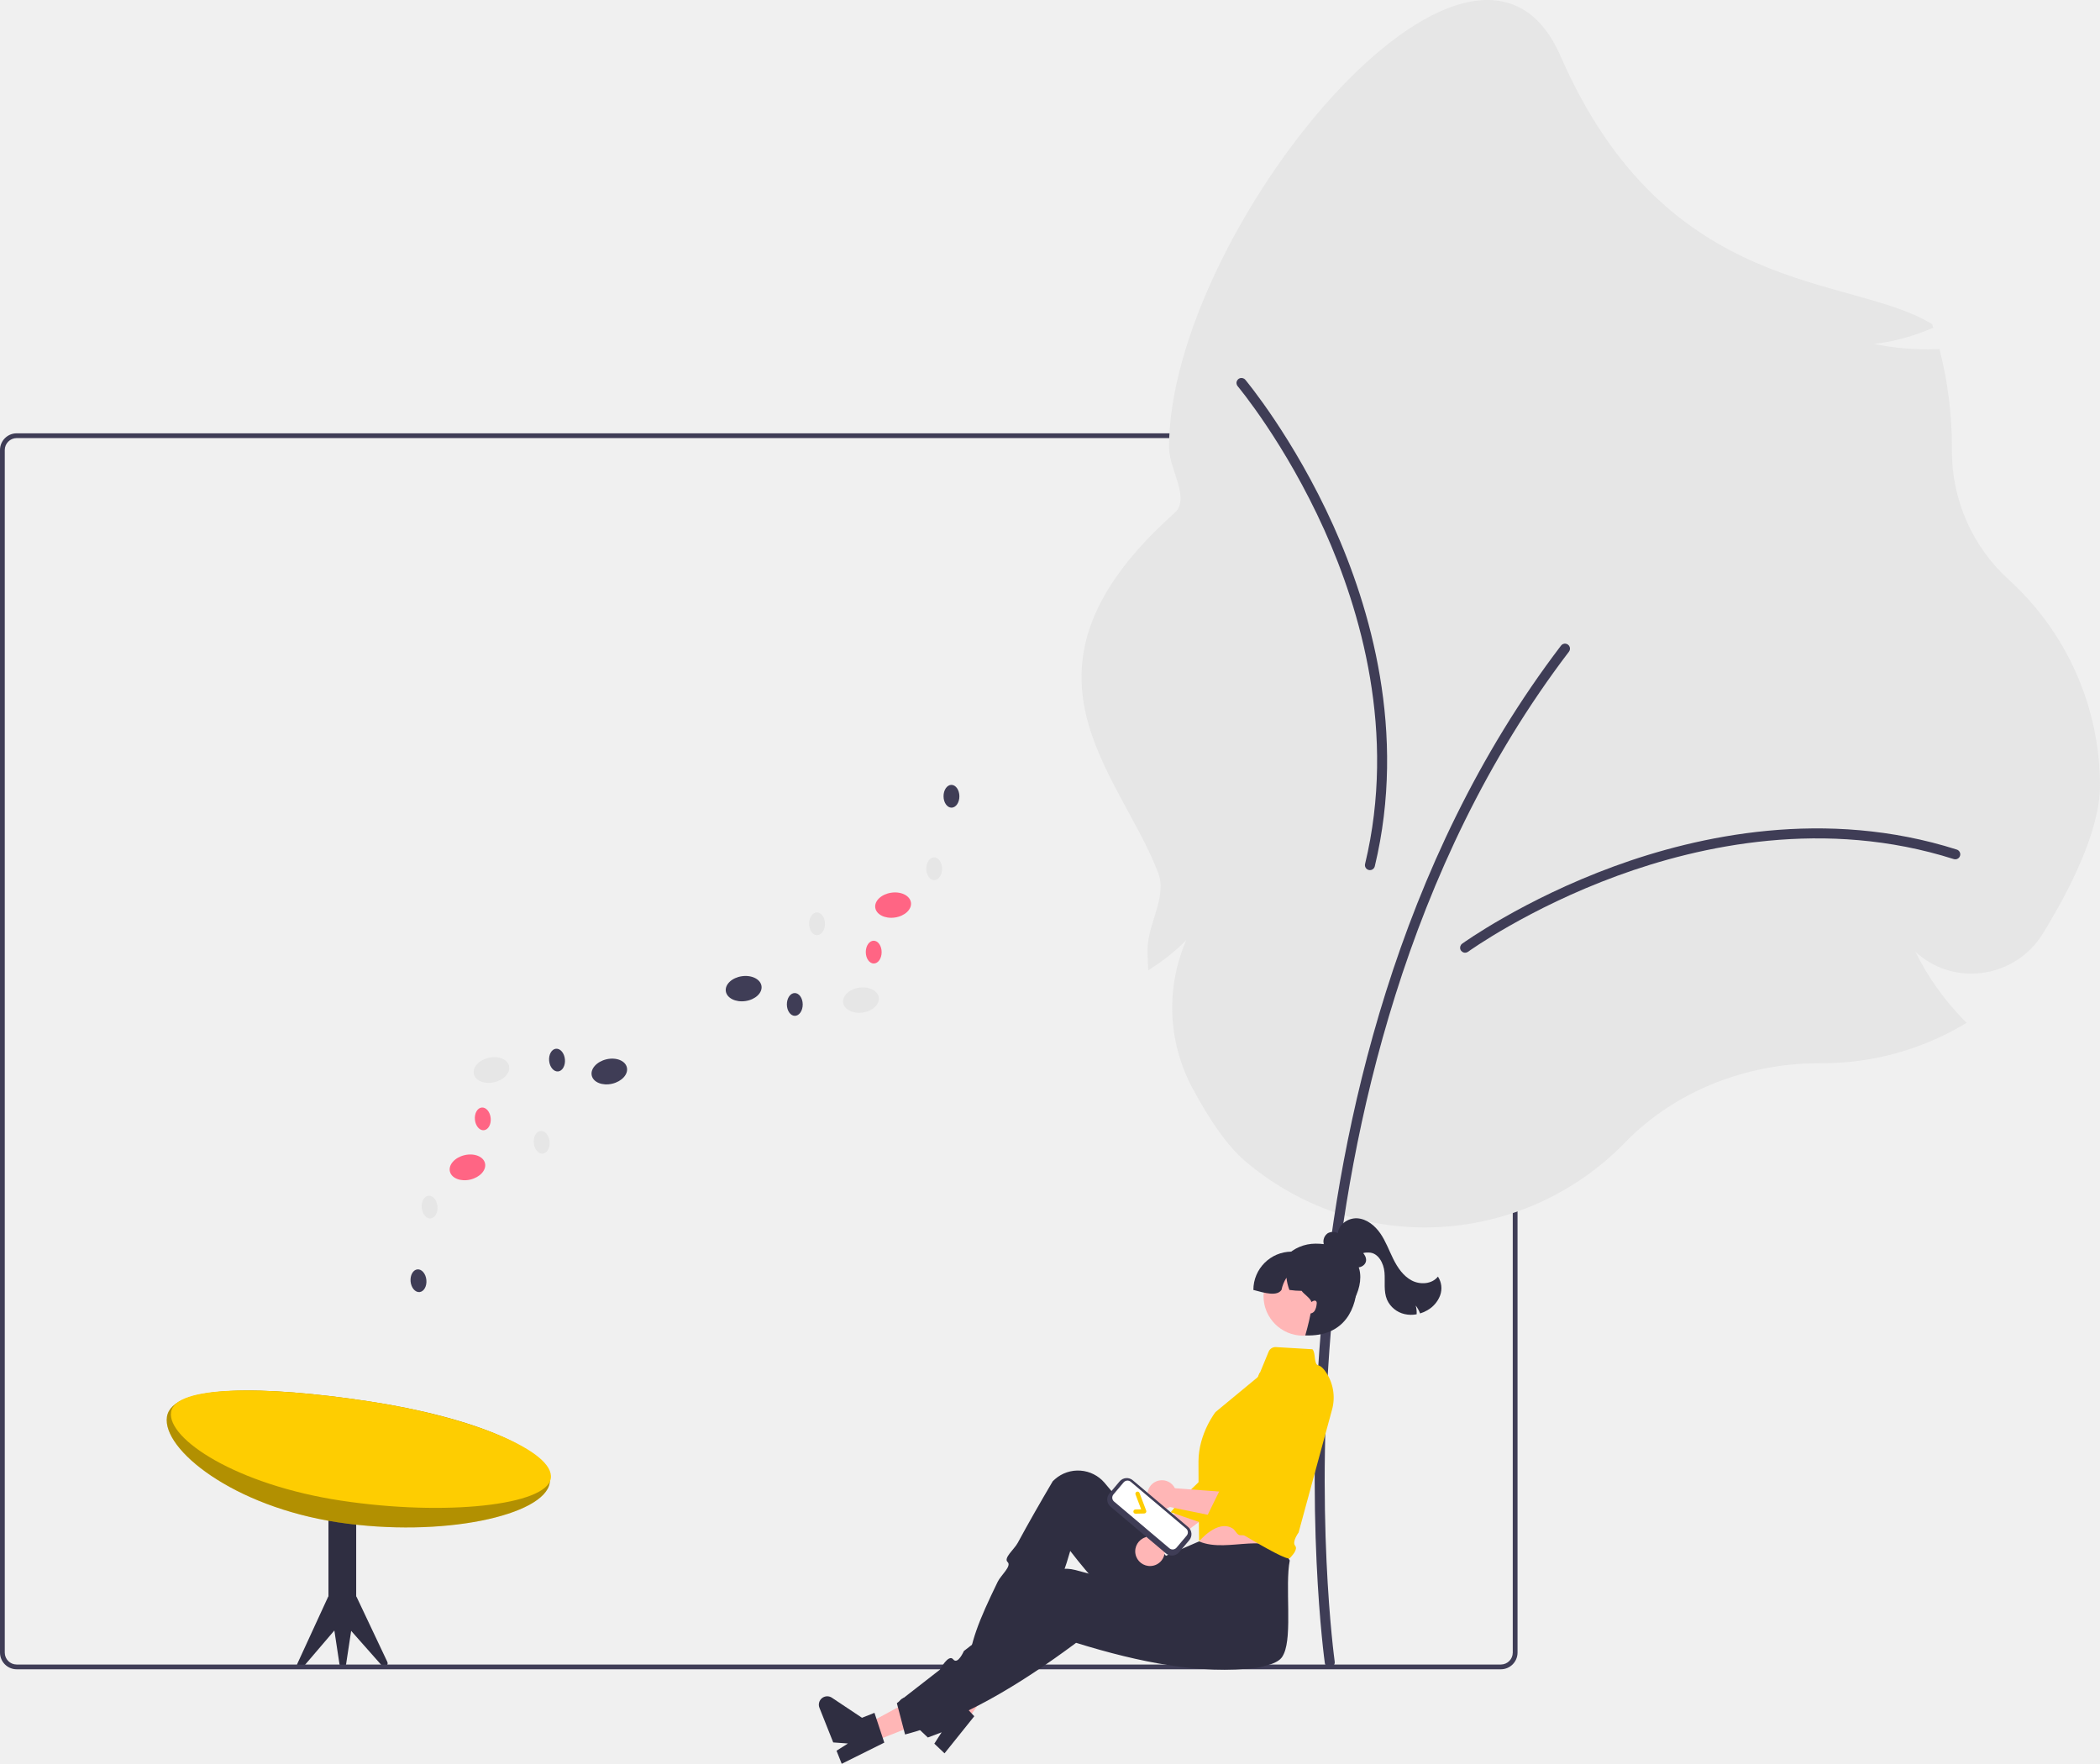
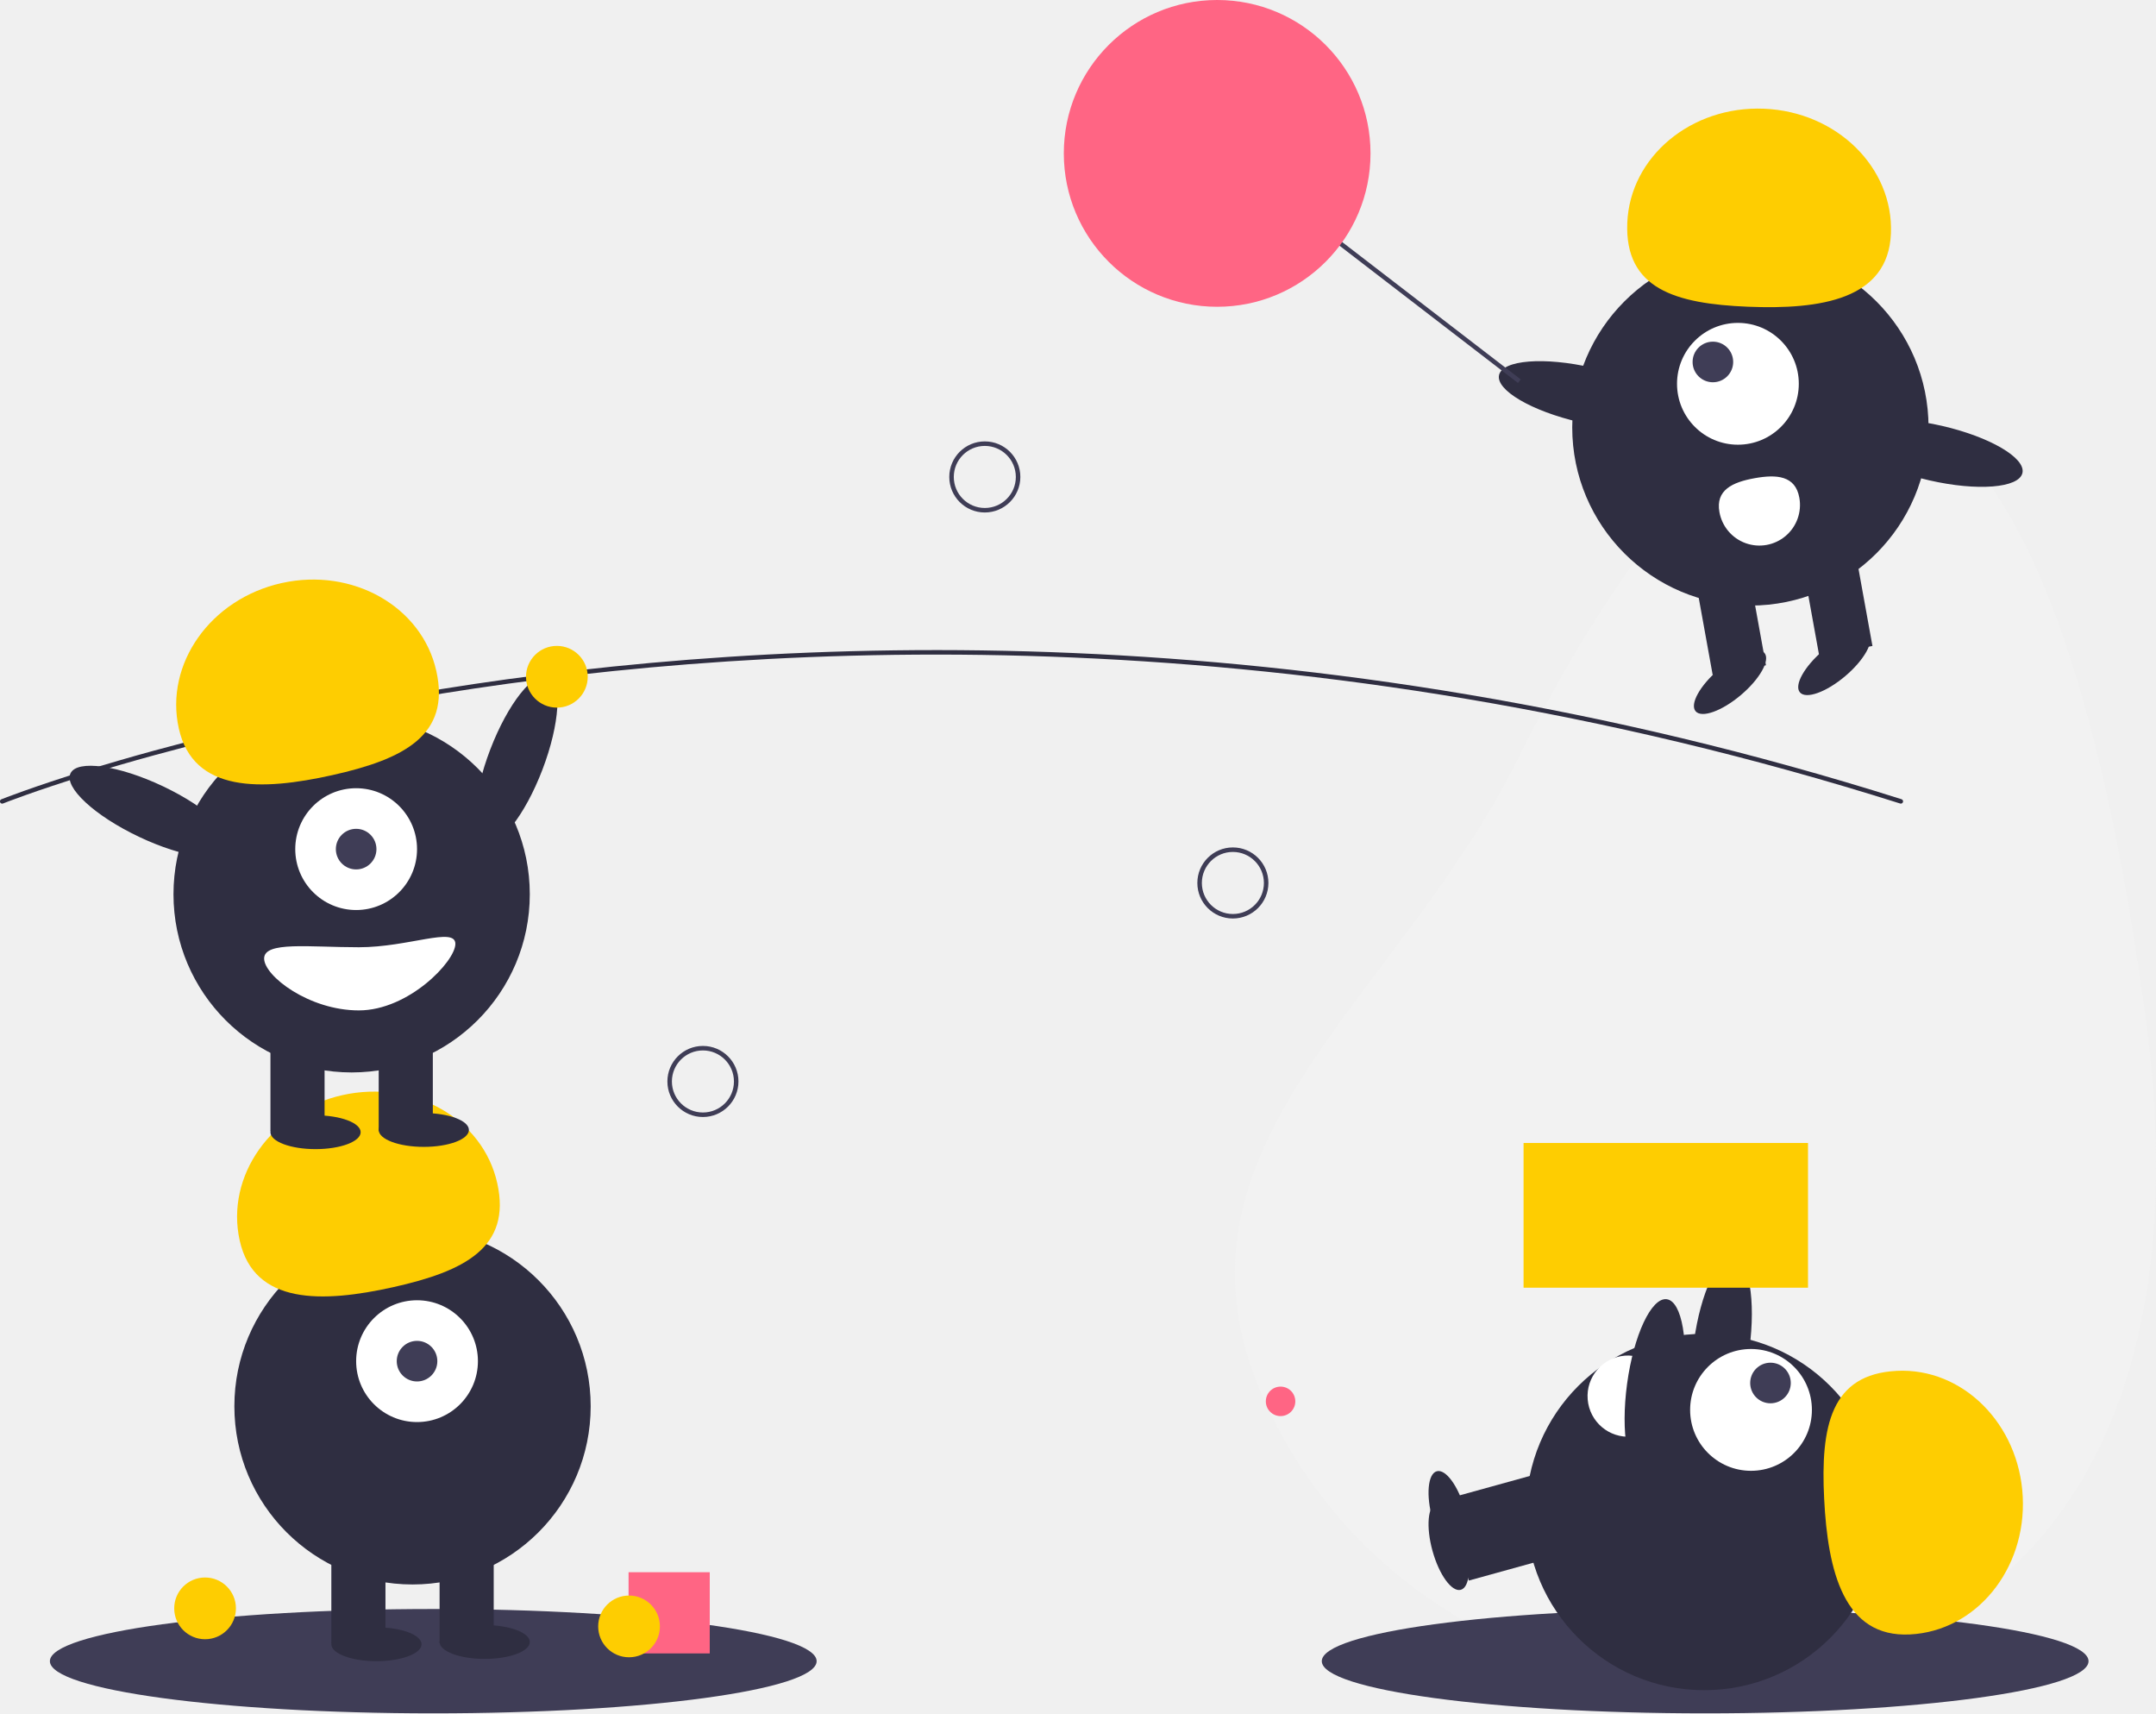
- <svg xmlns="http://www.w3.org/2000/svg" data-name="Layer 1" width="880.11" height="739.21" viewBox="0 0 880.11 739.21">
-   <ellipse cx="546.443" cy="467.993" rx="7.557" ry="5.257" transform="translate(-247.2933 34.69905) rotate(-8.27826)" fill="#e6e6e6" />
-   <ellipse cx="497.272" cy="463.195" rx="7.557" ry="5.257" transform="translate(-247.1148 27.56931) rotate(-8.27826)" fill="#3f3d56" />
-   <ellipse cx="559.908" cy="428.185" rx="7.557" ry="5.257" transform="translate(-241.4214 36.22292) rotate(-8.27826)" fill="#ff6584" />
-   <ellipse cx="577.119" cy="412.942" rx="3.322" ry="4.776" transform="translate(-188.711 -44.47879) rotate(-0.43325)" fill="#e6e6e6" />
-   <ellipse cx="584.364" cy="382.57" rx="3.322" ry="4.776" transform="translate(-188.4811 -44.42487) rotate(-0.43325)" fill="#3f3d56" />
-   <ellipse cx="528.019" cy="436.022" rx="3.322" ry="4.776" transform="translate(-188.8869 -44.8494) rotate(-0.43325)" fill="#e6e6e6" />
-   <ellipse cx="551.781" cy="447.886" rx="3.322" ry="4.776" transform="translate(-188.976 -44.66938) rotate(-0.43325)" fill="#ff6584" />
-   <ellipse cx="518.704" cy="469.814" rx="3.322" ry="4.776" transform="translate(-189.1427 -44.91887) rotate(-0.43325)" fill="#3f3d56" />
-   <ellipse cx="391.57" cy="497.293" rx="7.557" ry="5.257" transform="translate(-288.2521 52.99335) rotate(-13.11814)" fill="#e6e6e6" />
-   <ellipse cx="440.971" cy="497.925" rx="7.557" ry="5.257" transform="translate(-287.1065 64.22189) rotate(-13.11814)" fill="#3f3d56" />
-   <ellipse cx="381.512" cy="538.095" rx="7.557" ry="5.257" transform="translate(-297.7751 51.77538) rotate(-13.11814)" fill="#ff6584" />
-   <ellipse cx="365.649" cy="554.736" rx="3.322" ry="4.776" transform="translate(-235.0398 -12.90233) rotate(-5.27313)" fill="#e6e6e6" />
-   <ellipse cx="360.991" cy="585.611" rx="3.322" ry="4.776" transform="translate(-237.897 -13.1997) rotate(-5.27313)" fill="#3f3d56" />
-   <ellipse cx="412.626" cy="527.595" rx="3.322" ry="4.776" transform="translate(-232.3467 -8.69983) rotate(-5.27313)" fill="#e6e6e6" />
-   <ellipse cx="387.948" cy="517.778" rx="3.322" ry="4.776" transform="translate(-231.5489 -11.00938) rotate(-5.27313)" fill="#ff6584" />
-   <ellipse cx="419.057" cy="493.138" rx="3.322" ry="4.776" transform="translate(-229.1527 -8.25461) rotate(-5.27313)" fill="#3f3d56" />
-   <path d="M347.888,745.248l-12.924-27.314-.077.056V682.489h-11.625v35.501l-.077-.056-12.924,28.089a1.402,1.402,0,0,0,2.255,1.638l13.219-15.468,2.139,14.084a1.402,1.402,0,0,0,2.787,0l2.116-13.929,12.855,14.538a1.402,1.402,0,0,0,2.255-1.638Z" transform="translate(-185.605 -48.8545)" fill="#2f2e41" />
-   <path d="M255.566,642.664c-2.058,13.617,27.724,37.554,71.631,44.191s86.743-2.949,88.801-16.566-32.075-27.524-75.982-34.161S257.625,629.047,255.566,642.664Z" transform="translate(-185.605 -48.8545)" fill="#fecd01" />
-   <path d="M255.566,642.664c-2.058,13.617,27.724,37.554,71.631,44.191s86.743-2.949,88.801-16.566-32.075-27.524-75.982-34.161S257.625,629.047,255.566,642.664Z" transform="translate(-185.605 -48.8545)" opacity="0.3" />
-   <path d="M257.296,640.671c-1.695,11.215,27.367,30.464,71.274,37.1s86.182,1.894,87.877-9.321-32.524-25.686-76.431-32.323S258.991,629.456,257.296,640.671Z" transform="translate(-185.605 -48.8545)" fill="#fecd01" />
-   <path d="M814.605,230.457h-622a7.008,7.008,0,0,0-7,7v504a7.015,7.015,0,0,0,7,7h622a7.008,7.008,0,0,0,7-7v-504A7.008,7.008,0,0,0,814.605,230.457Zm5,511a5.002,5.002,0,0,1-5,5h-622a5.002,5.002,0,0,1-5-5v-504a5.008,5.008,0,0,1,5-5h622a5.008,5.008,0,0,1,5,5Zm-634-389.54v14.9c.25.02.51.02.76.03l-.5,28.64-.26-.14v2.82l.21.11-.21,12.01v41.4h2v-106.52Q186.765,348.407,185.605,351.917Z" transform="translate(-185.605 -48.8545)" fill="#3f3d56" />
-   <path d="M782.955,563.29a116.4,116.4,0,0,1-75.651-27.936c-7.033-6.02-14.526-16.486-22.272-31.105a71.135,71.135,0,0,1-2.256-61.412,81.626,81.626,0,0,1-13.48,11.056l-2.464,1.64-.142-2.955c-.093-1.922-.141-3.838-.141-5.693,0-10.936,8.272-22.034,4.457-32.142C654.928,372.138,603.931,329.796,677.841,263.858c6.837-6.1-2.296-18.295-2.296-27.524,0-90.443,127.828-246.914,164.056-164.024,44.679,102.223,121.655,91.289,155.757,112.404l.495,1.494-1.458.59a87.918,87.918,0,0,1-23.36,6.213,111.392,111.392,0,0,0,26.047,2.182l1.355-.047.33,1.317a164.774,164.774,0,0,1,4.891,39.873l-.006,1.453a72.651,72.651,0,0,0,24,54.171,116.669,116.669,0,0,1,38.063,86.091c0,19.174-13.031,44.342-23.964,62.08a35.104,35.104,0,0,1-25.77,16.506,34.282,34.282,0,0,1-27.668-8.938,113.372,113.372,0,0,0,19.993,28.306l1.492,1.537-1.852,1.079a116.314,116.314,0,0,1-58.635,15.835l-1.207-.003c-31.279,0-60.969,12.118-81.457,33.247A117.285,117.285,0,0,1,782.955,563.29Z" transform="translate(-185.605 -48.8545)" fill="#e6e6e6" />
-   <path d="M742.907,747.634a2.093,2.093,0,0,1-2.07-1.798c-.089-.625-8.8-63.454-.977-146.956,7.225-77.116,30.429-188.191,99.939-279.415a2.094,2.094,0,1,1,3.33,2.538c-68.91,90.436-91.926,200.696-99.101,277.268-7.778,83.016.865,145.355.953,145.975a2.095,2.095,0,0,1-2.075,2.389Z" transform="translate(-185.605 -48.8545)" fill="#3f3d56" />
-   <path d="M799.631,448.14a2.093,2.093,0,0,1-1.232-3.787c.252-.183,25.681-18.506,63.697-32.425,35.143-12.866,88.582-24.53,143.597-7.02a2.093,2.093,0,1,1-1.27,3.989c-53.888-17.15-106.359-5.679-140.888,6.963-37.473,13.72-62.427,31.7-62.675,31.88A2.085,2.085,0,0,1,799.631,448.14Z" transform="translate(-185.605 -48.8545)" fill="#3f3d56" />
-   <path d="M703.819,209.508a2.093,2.093,0,0,1,3.688-1.502c.201.238,20.307,24.282,36.928,61.196C759.798,303.327,775.28,355.788,761.778,411.921a2.093,2.093,0,1,1-4.07-.979c13.224-54.983-1.996-106.491-17.091-140.021-16.383-36.388-36.113-59.982-36.311-60.216A2.085,2.085,0,0,1,703.819,209.508Z" transform="translate(-185.605 -48.8545)" fill="#3f3d56" />
-   <path d="M730.248,680.15l-2.42,10.398s-.024,9.588-1.722,11.355c-1.686,1.76-38.762-1.773-38.762-1.773s3.931-15.45,3.879-27.14Z" transform="translate(-185.605 -48.8545)" fill="#ffb6b6" />
-   <polygon points="401.641 726.182 395.259 721.581 410.122 694.119 419.541 700.909 401.641 726.182" fill="#ffb6b6" />
-   <path d="M581.455,783.678,577.18,779.622l3.066-4.76-5.783,2.182L563.125,766.287a3.513,3.513,0,0,1,2.96-6.02l14.987,2.337,3.871-4.08,8.984,9.604Z" transform="translate(-185.605 -48.8545)" fill="#2f2e41" />
-   <path d="M591.06,749.154l11.544,5.17c11.96-12.649,23.995-28.898,31.536-55.47,17.225,22.302,32.4,34.928,53,46,6.956,3.769,32.121,5.12,36.036-1.933q.275-.495.511-1.009c3.599-7.93.417-28.571,2.453-39.058-7.438-13.651-25.586-2.624-38-8l-13.889,6.034L648.491,670.261a14.635,14.635,0,0,0-20.72-1.508q-.496.422-.955.885c-5.193,8.809-10.155,17.469-14.682,25.846-1.461,2.704-6.062,6.338-4.242,8.02s-2.823,5.54-4.139,8.248C595.651,728.426,592.264,736.955,591.06,749.154Z" transform="translate(-185.605 -48.8545)" fill="#2f2e41" />
-   <path d="M667.963,705.166a6.143,6.143,0,0,0,5.606-7.57L713.2,667.849l-10.369-4.6L665.715,693.108a6.176,6.176,0,0,0,2.248,12.058Z" transform="translate(-185.605 -48.8545)" fill="#ffb6b6" />
-   <path d="M713.426,624.298s7.557-2.145,10.861,6.219-6.55,34.6-8.012,38.876-28.323,17.253-28.323,17.253l-11.722-4.007c8.06-9.622,15.709-17.452,21.944-19.124Z" transform="translate(-185.605 -48.8545)" fill="#fecd01" />
-   <path d="M735.635,614.322l-15.29-.903a3.104,3.104,0,0,0-3.052,1.915l-4.321,10.475-17.958,14.843s-7.11,9.048-7.127,20.733.253,33.47.253,33.47,7.601-9.345,14.006-5.46c1.09.661,1.473,2.012,2.614,2.696.569.341,1.885.01,2.46.351,8.826,5.239,18.03,10.358,18.89,9.46.757-.79,3.652-3.643,2.271-5.272s1.466-5.494,1.466-5.494l13.996-51.424a19.046,19.046,0,0,0-2.708-16.026c-.978-1.377-2.002-2.401-2.954-2.57C736.043,620.659,737.18,615.868,735.635,614.322Z" transform="translate(-185.605 -48.8545)" fill="#fecd01" />
-   <polygon points="366.47 729.772 363.566 722.467 390.988 707.541 395.273 718.322 366.47 729.772" fill="#ffb6b6" />
-   <path d="M561.481,762.656l3.441,13.123c23.305-6.061,47.321-20.304,71.672-38.412,26.875,8.314,52.367,13.297,75.546,10.488a14.923,14.923,0,0,0,12.9-16.288q-.06-.562-.162-1.119c-1.617-8.555-15.111-16.066-19.474-25.812l-28.686,6.83-2.131,5.513-6.46-1.707-5.454-1.441-6.244-1.65L635.96,706.773a14.615,14.615,0,0,0-17.783,10.698q-.163.631-.271,1.273l-28.348,22.061s-2.53,5.914-4.473,3.481-5.585,4.347-5.585,4.347Z" transform="translate(-185.605 -48.8545)" fill="#2f2e41" />
-   <path d="M538.369,788.064l-2.177-5.476,4.781-3.033-6.165-.448-5.774-14.523a3.513,3.513,0,0,1,5.214-4.221l12.62,8.413,5.226-2.078,4.122,12.488Z" transform="translate(-185.605 -48.8545)" fill="#2f2e41" />
-   <path d="M748.748,577.606a11.513,11.513,0,0,0,4.853,2.438c1.81.265,3.928-.61,4.429-2.369.612-2.151-1.33-4.109-3.075-5.507l-5.535-4.432a13.383,13.383,0,0,0-3.394-2.194,4.523,4.523,0,0,0-3.916.131,4.205,4.205,0,0,0-1.848,3.661,7.816,7.816,0,0,0,1.371,4.01,14.105,14.105,0,0,0,9.157,6.225" transform="translate(-185.605 -48.8545)" fill="#2f2e41" />
-   <path d="M746.289,566.38c-.161-4.012,4.114-7.188,8.119-6.937s7.449,3.069,9.721,6.379c2.271,3.307,3.635,7.138,5.425,10.729s4.172,7.107,7.727,8.968c3.555,1.858,8.503,1.527,10.96-1.646a8.834,8.834,0,0,1,.907,7.936,12.098,12.098,0,0,1-5.309,6.16,13.91,13.91,0,0,1-3.074,1.352,12.517,12.517,0,0,0-1.85-3.327,10.334,10.334,0,0,1,.398,3.683,12.298,12.298,0,0,1-5.01-.079,10.664,10.664,0,0,1-7.398-6.034c-1.502-3.557-.737-7.612-1.059-11.459-.319-3.848-2.637-8.241-6.498-8.304-2.94-.048-2.551.194-4.414,2.469" transform="translate(-185.605 -48.8545)" fill="#2f2e41" />
-   <path d="M719.589,587.46a17.389,17.389,0,0,0,17.389,17.389c9.604,0,18.727-11.13,18.727-20.734s-9.123-14.045-18.727-14.045A17.389,17.389,0,0,0,719.589,587.46Z" transform="translate(-185.605 -48.8545)" fill="#2f2e41" />
-   <circle cx="546.13" cy="543.191" r="16.59" fill="#ffb6b6" />
-   <path d="M710.895,589.467c4.911,1.341,9.87,2.747,11.785,0a15.101,15.101,0,0,1,2.08-5.123,20.743,20.743,0,0,0,1.224,5.123,35.725,35.725,0,0,0,5.157.388c.702,1.211,3.915,3.214,4.028,4.665a5.72,5.72,0,0,1,.776-.408,1.283,1.283,0,0,1,1.057-.094.913.913,0,0,1,.435.676,2.522,2.522,0,0,1-.04.836,6.356,6.356,0,0,1-.836,2.715,2.476,2.476,0,0,1-1.679,1.077c-.696,3.913-2.233,9.203-2.233,9.203,16.721.669,21.721-11.674,21.721-22.402l-2.006-4.013h-6.688v-8.695h-18.727A16.056,16.056,0,0,0,710.895,589.467Z" transform="translate(-185.605 -48.8545)" fill="#2f2e41" />
-   <path d="M678.013,672.563l25.319,1.913,3.008,12.127s-29.557-5.857-30.445-6.2a6.088,6.088,0,1,1,2.117-7.84Z" transform="translate(-185.605 -48.8545)" fill="#ffb6b6" />
-   <path d="M736.307,630.272c1.431-5.382-13.92,24.68-7.229,51.83a13.954,13.954,0,0,1-18.384,9.354l-19.037-7.533,5.735-11.692,9.009.432,9.173-24.333,8.695-12.708Z" transform="translate(-185.605 -48.8545)" fill="#fecd01" />
-   <path d="M674.232,699.876l-23.2-19.592a3.923,3.923,0,0,1-.466-5.522l4.27-5.056A3.923,3.923,0,0,1,660.358,669.24l23.2,19.592a3.923,3.923,0,0,1,.466,5.522l-4.27,5.056A3.923,3.923,0,0,1,674.232,699.876Z" transform="translate(-185.605 -48.8545)" fill="#3f3d56" />
-   <path d="M652.249,675.17a2.114,2.114,0,0,0,.251,2.976l23.2,19.592a2.114,2.114,0,0,0,2.976-.251l4.27-5.056a2.114,2.114,0,0,0-.251-2.976l-23.2-19.592a2.114,2.114,0,0,0-2.976.251Z" transform="translate(-185.605 -48.8545)" fill="#fff" />
-   <path d="M665.869,682.786a.892.892,0,0,1-.705.373l-3.645.084a.892.892,0,1,1-.041-1.784l2.385-.055-2.349-6.197a.892.892,0,1,1,1.668-.632l2.795,7.376a.892.892,0,0,1-.094.815Z" transform="translate(-185.605 -48.8545)" fill="#fecd01" />
+ <svg xmlns="http://www.w3.org/2000/svg" data-name="Layer 1" width="956.036" height="759.564" viewBox="0 0 956.036 759.564">
+   <path d="M1073.439,521.514c15.666,116.589-5.666,233.305-114.169,278.753s-233.305-5.666-278.754-114.169,61.785-173.424,114.169-278.753C901.062,193.452,1024.789,159.45,1073.439,521.514Z" transform="translate(-121.9819 -70.2182)" fill="#f2f2f2" />
+   <ellipse cx="756.122" cy="736.436" rx="170" ry="23.127" fill="#3f3d56" />
+   <rect x="769.313" y="741.632" width="43" height="24" transform="translate(-294.1906 167.7242) rotate(-15.45227)" fill="#2f2e41" />
+   <ellipse cx="764.421" cy="755.74" rx="7.5" ry="20" transform="translate(-295.7063 160.7686) rotate(-15.45227)" fill="#2f2e41" />
+   <ellipse cx="885.422" cy="666.569" rx="39.5" ry="12.4" transform="translate(-16.01214 1384.221) rotate(-82.28111)" fill="#2f2e41" />
+   <circle cx="755.707" cy="670.299" r="79" fill="#2f2e41" />
+   <rect x="769.313" y="727.632" width="43" height="24" transform="translate(-290.4605 167.2181) rotate(-15.45227)" fill="#2f2e41" />
+   <ellipse cx="764.421" cy="741.74" rx="7.5" ry="20" transform="translate(-291.9762 160.2625) rotate(-15.45227)" fill="#2f2e41" />
+   <circle cx="776.451" cy="625.043" r="27" fill="#fff" />
+   <circle cx="785.086" cy="613.116" r="9" fill="#3f3d56" />
+   <path d="M968.919,794.806c29.235-1.463,51.625-28.808,50.01-61.076S992.305,676.489,963.071,677.952s-33.822,24.412-32.207,56.681S939.684,796.269,968.919,794.806Z" transform="translate(-121.9819 -70.2182)" fill="#fecd01" />
+   <path d="M845.402,707.092a18,18,0,0,1-2.904-35.883c9.909-.802,12.611,7.065,13.413,16.973S855.311,706.29,845.402,707.092Z" transform="translate(-121.9819 -70.2182)" fill="#fff" />
+   <rect x="675.597" y="506.71" width="126.129" height="64.161" fill="#fecd01" />
+   <ellipse cx="855.771" cy="685.34" rx="39.5" ry="12.4" transform="translate(-60.28252 1371.088) rotate(-82.28111)" fill="#2f2e41" />
+   <circle cx="567.843" cy="621.252" r="6.535" fill="#ff6584" />
+   <path d="M964.873,426.482a.982.982,0,0,1-.302-.047C700.164,342.817,467.127,353.752,318.191,377.649c-20.269,3.251-40.591,7.006-60.404,11.161-5.058,1.06-10.306,2.195-15.597,3.378-6.319,1.407-12.554,2.856-18.532,4.306q-3.873.917-7.595,1.849c-3.758.928-7.572,1.895-11.66,2.957-4.568,1.178-9.209,2.413-13.797,3.672a.442.442,0,0,1-.051.015l0.0.001c-5.183,1.415-10.338,2.871-15.323,4.325-2.698.779-5.304,1.548-7.799,2.307-.279.077-.526.151-.776.228l-.536.163c-.311.095-.617.188-.924.275l-.02.006 0.0.001-.812.252c-.968.293-1.912.579-2.841.864-24.545,7.566-38.038,12.949-38.171,13.002a1,1,0,1,1-.744-1.856c.134-.053,13.693-5.463,38.328-13.058.932-.286,1.879-.572,2.85-.866l.754-.234c.026-.01.052-.018.078-.025.305-.087.61-.18.919-.273l.537-.163c.268-.081.531-.161.801-.235,2.479-.754,5.093-1.524,7.798-2.307,4.987-1.455,10.147-2.911,15.334-4.328.016-.006.033-.01.049-.015v-.001c4.604-1.263,9.263-2.503,13.845-3.685,4.094-1.063,7.915-2.032,11.68-2.962q3.738-.93,7.609-1.853c5.985-1.451,12.233-2.902,18.563-4.312,5.299-1.184,10.556-2.322,15.622-3.383,19.843-4.162,40.198-7.923,60.497-11.179,149.149-23.932,382.521-34.884,647.299,48.854a1.0 1,0,0,1-.301,1.953Z" transform="translate(-121.9819 -70.2182)" fill="#2f2e41" />
+   <ellipse cx="350.928" cy="406.998" rx="39.5" ry="12.4" transform="translate(-276.5193 519.2699) rotate(-69.08217)" fill="#2f2e41" />
+   <circle cx="246.934" cy="300.025" r="13.685" fill="#fecd01" />
+   <path d="M558.68,297.415a15.756,15.756,0,1,1,15.755-15.756A15.773,15.773,0,0,1,558.68,297.415Zm0-29.511a13.756,13.756,0,1,0,13.755,13.755A13.771,13.771,0,0,0,558.68,267.904Z" transform="translate(-121.9819 -70.2182)" fill="#3f3d56" />
+   <path d="M668.68,477.415a15.756,15.756,0,1,1,15.755-15.756A15.774,15.774,0,0,1,668.68,477.415Zm0-29.511a13.756,13.756,0,1,0,13.755,13.755A13.771,13.771,0,0,0,668.68,447.904Z" transform="translate(-121.9819 -70.2182)" fill="#3f3d56" />
+   <path d="M433.68,565.415a15.755,15.755,0,1,1,15.755-15.756A15.774,15.774,0,0,1,433.68,565.415Zm0-29.511a13.755,13.755,0,1,0,13.755,13.755A13.771,13.771,0,0,0,433.68,535.904Z" transform="translate(-121.9819 -70.2182)" fill="#3f3d56" />
+   <ellipse cx="192.122" cy="736.436" rx="170" ry="23.127" fill="#3f3d56" />
+   <circle cx="182.927" cy="623.436" r="79" fill="#2f2e41" />
+   <rect x="146.927" y="685.436" width="24" height="43" fill="#2f2e41" />
+   <rect x="194.927" y="685.436" width="24" height="43" fill="#2f2e41" />
+   <ellipse cx="166.927" cy="728.936" rx="20" ry="7.5" fill="#2f2e41" />
+   <ellipse cx="214.927" cy="727.936" rx="20" ry="7.5" fill="#2f2e41" />
+   <circle cx="184.927" cy="603.436" r="27" fill="#fff" />
+   <circle cx="184.927" cy="603.436" r="9" fill="#3f3d56" />
+   <path d="M228.276,620.187c-6.379-28.568,14.012-57.434,45.544-64.475s62.265,10.41,68.644,38.978-14.519,39.104-46.051,46.145S234.655,648.754,228.276,620.187Z" transform="translate(-121.9819 -70.2182)" fill="#fecd01" />
+   <circle cx="155.927" cy="396.436" r="79" fill="#2f2e41" />
+   <rect x="119.927" y="458.436" width="24" height="43" fill="#2f2e41" />
+   <rect x="167.927" y="458.436" width="24" height="43" fill="#2f2e41" />
+   <ellipse cx="139.927" cy="501.936" rx="20" ry="7.5" fill="#2f2e41" />
+   <ellipse cx="187.927" cy="500.936" rx="20" ry="7.5" fill="#2f2e41" />
+   <circle cx="157.927" cy="376.436" r="27" fill="#fff" />
+   <circle cx="157.927" cy="376.436" r="9" fill="#3f3d56" />
+   <path d="M201.276,393.187c-6.379-28.568,14.012-57.434,45.544-64.475s62.265,10.41,68.644,38.978-14.519,39.104-46.051,46.145S207.655,421.754,201.276,393.187Z" transform="translate(-121.9819 -70.2182)" fill="#fecd01" />
+   <ellipse cx="188.928" cy="429.998" rx="12.4" ry="39.5" transform="translate(-402.5302 346.2154) rotate(-64.62574)" fill="#2f2e41" />
+   <path d="M239.104,495.155c0,7.732,19.909,23,42,23s42.805-21.768,42.805-29.5-20.713,1.5-42.805,1.5S239.104,487.423,239.104,495.155Z" transform="translate(-121.9819 -70.2182)" fill="#fff" />
+   <circle cx="776.174" cy="189.47" r="79" fill="#2f2e41" />
+   <rect x="924.644" y="316.073" width="24" height="43" transform="translate(-167.1339 102.0245) rotate(-10.26083)" fill="#2f2e41" />
+   <rect x="877.414" y="324.628" width="24" height="43" transform="matrix(0.98401, -0.17813, 0.17813, 0.98401, -169.4139, 93.75219)" fill="#2f2e41" />
+   <ellipse cx="889.126" cy="372.603" rx="20" ry="7.5" transform="translate(-152.1574 592.665) rotate(-40.26106)" fill="#2f2e41" />
+   <ellipse cx="935.374" cy="364.231" rx="20" ry="7.5" transform="translate(-135.7908 620.5707) rotate(-40.26106)" fill="#2f2e41" />
+   <circle cx="770.644" cy="170.146" r="27" fill="#fff" />
+   <circle cx="759.547" cy="160.468" r="9" fill="#3f3d56" />
+   <path d="M960.476,173.745c1.188-29.247-24.019-54.019-56.301-55.331s-59.415,21.335-60.603,50.582,21.252,35.892,53.534,37.203S959.288,202.992,960.476,173.745Z" transform="translate(-121.9819 -70.2182)" fill="#fecd01" />
+   <ellipse cx="825.211" cy="245.296" rx="12.4" ry="39.5" transform="translate(279.7635 924.6241) rotate(-77.0899)" fill="#2f2e41" />
+   <ellipse cx="980.285" cy="271.084" rx="12.4" ry="39.5" transform="translate(375.0539 1095.805) rotate(-77.0899)" fill="#2f2e41" />
+   <path d="M919.854,290.821a18,18,0,1,1-35.424,6.413c-1.771-9.782,5.792-13.244,15.575-15.014S918.083,281.039,919.854,290.821Z" transform="translate(-121.9819 -70.2182)" fill="#fff" />
+   <rect x="749.208" y="146.814" width="2" height="114.809" transform="translate(8.94766 604.1186) rotate(-52.43141)" fill="#3f3d56" />
+   <circle cx="539.726" cy="68" r="68" fill="#ff6584" />
+   <circle cx="90.934" cy="713.025" r="13.685" fill="#fecd01" />
+   <rect x="278.726" y="697" width="36" height="36" fill="#ff6584" />
+   <circle cx="278.934" cy="721.025" r="13.685" fill="#fecd01" />
</svg>
